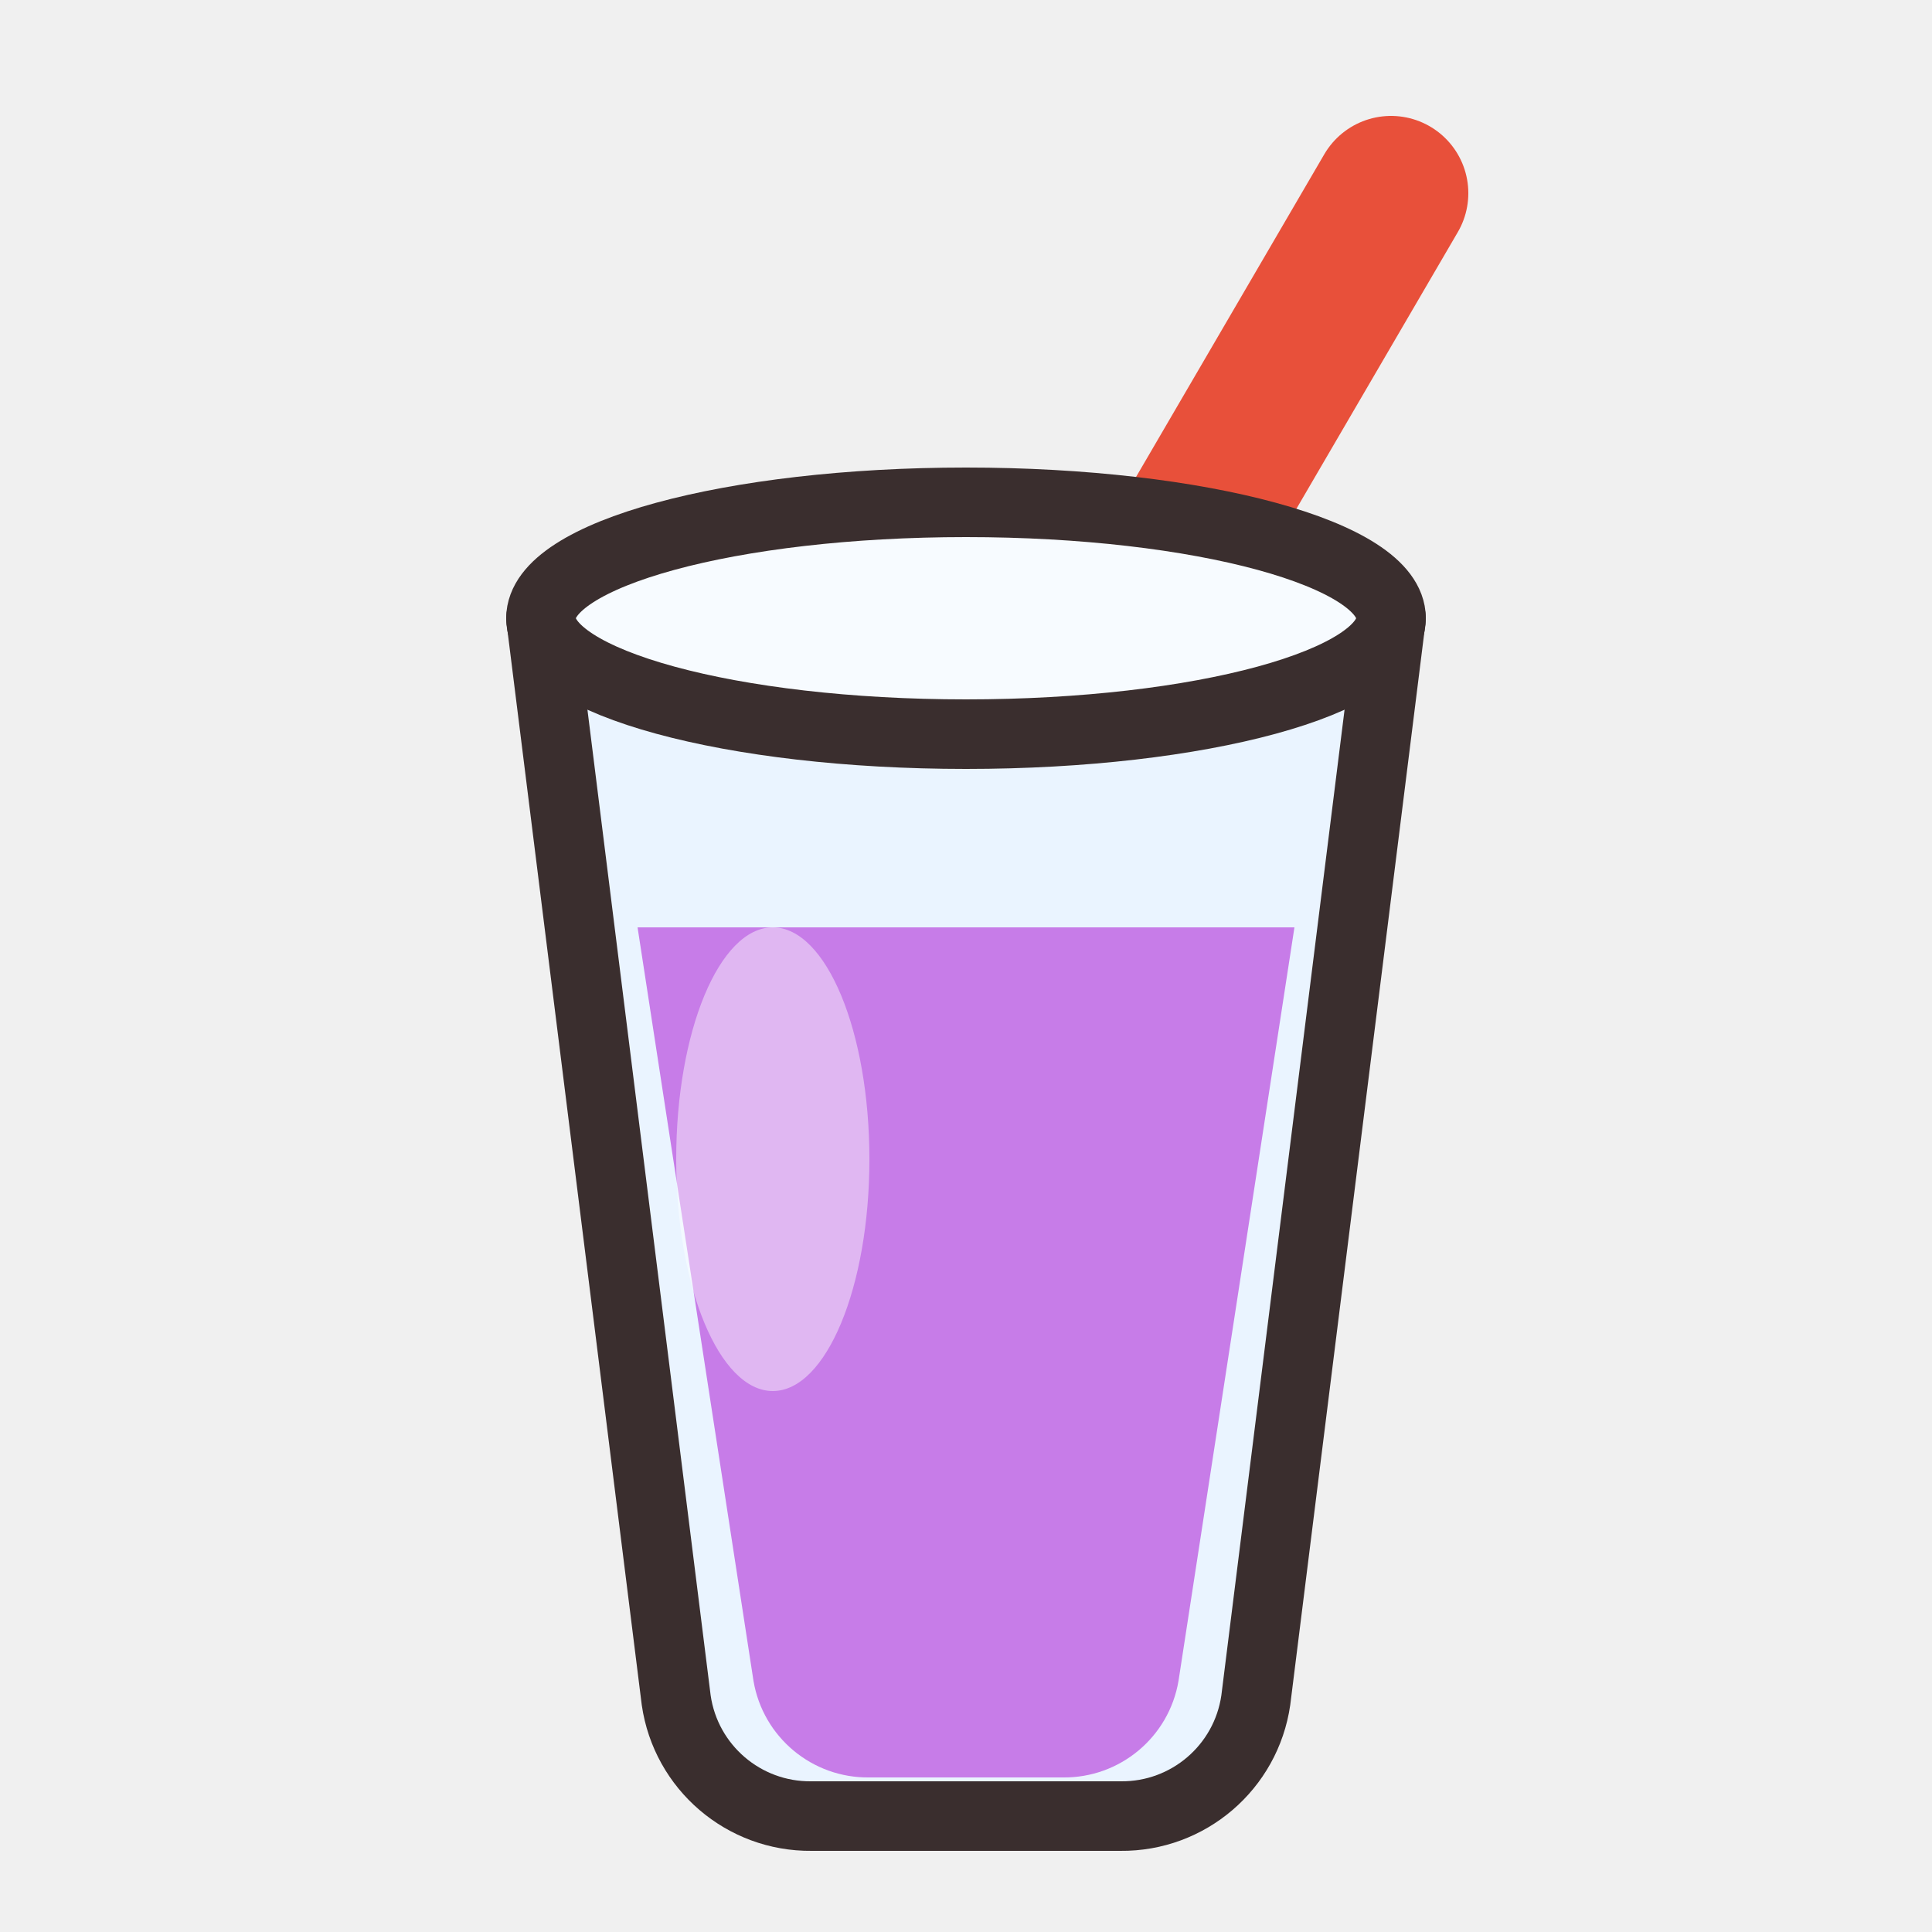
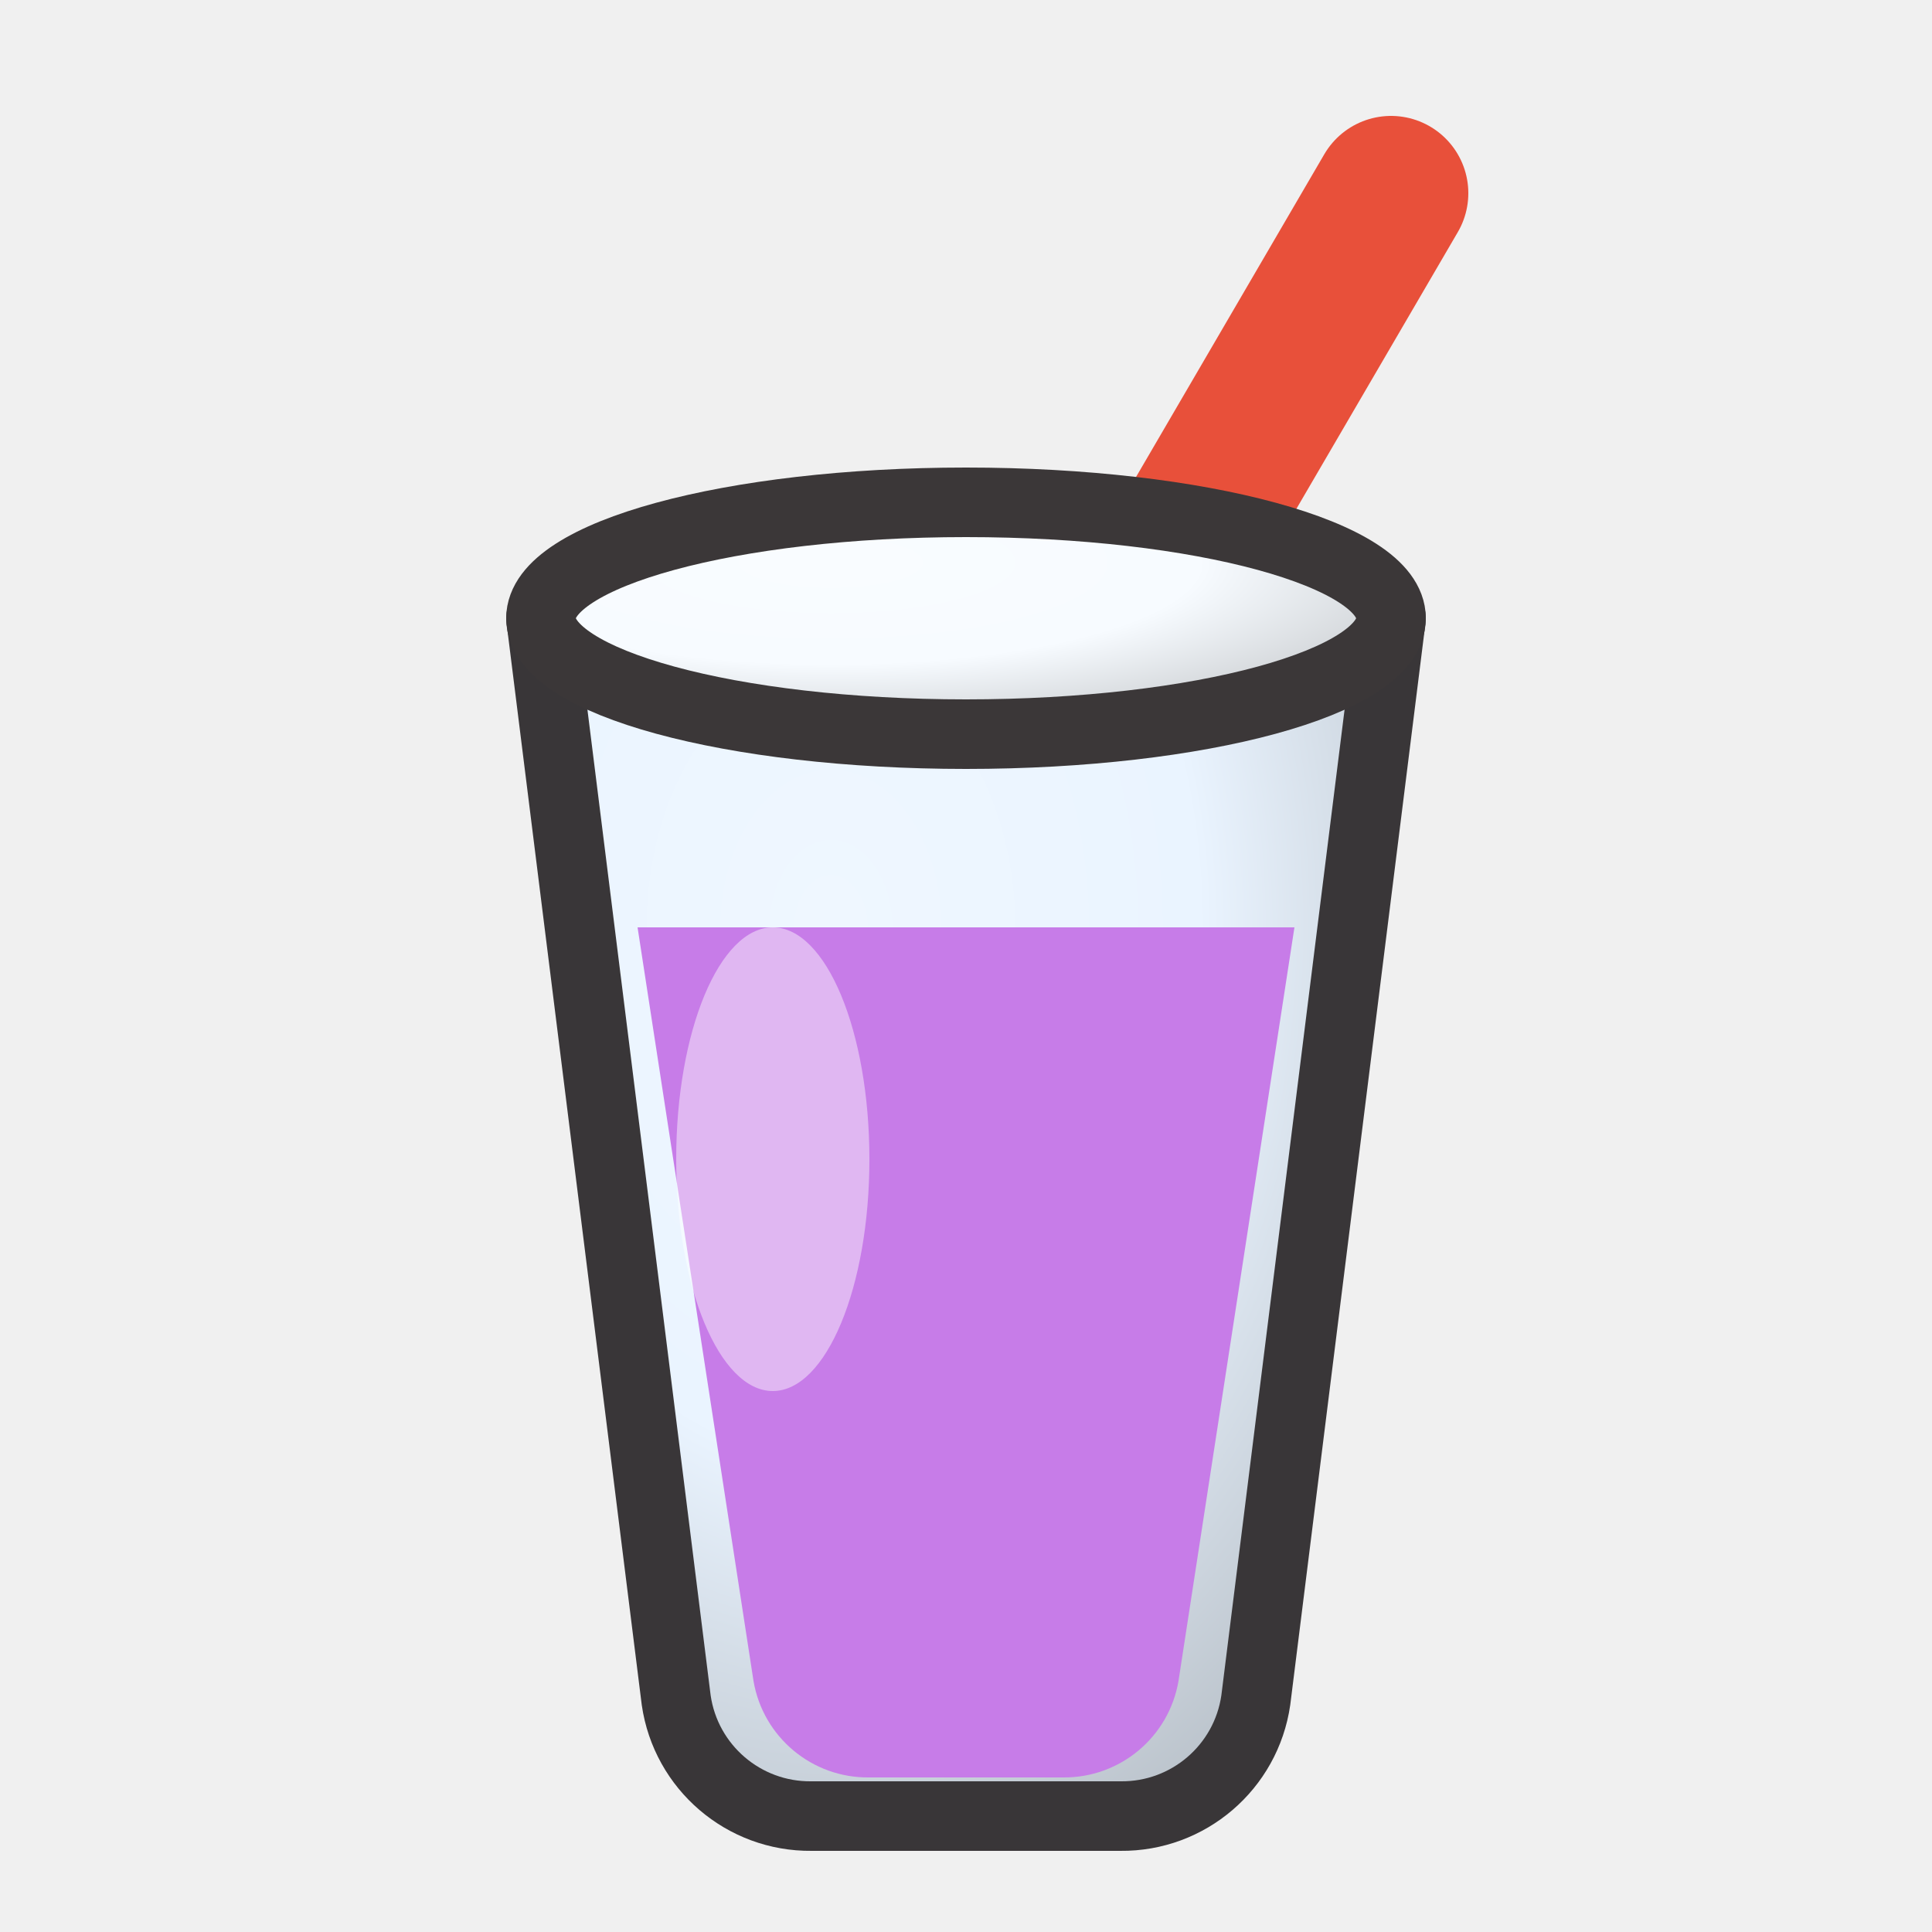
<svg xmlns="http://www.w3.org/2000/svg" viewBox="0 0 100 100">
+   <defs>
+     <radialGradient id="g0" cx="34%" cy="26%" r="84%">
+       <stop offset="0" stop-color="#eff7ff" />
+       <stop offset=".52" stop-color="#eaf4ff" />
+       <stop offset="1" stop-color="#b9c1c9" />
+     </radialGradient>
+     <radialGradient id="g1" cx="34%" cy="26%" r="84%">
+       <stop offset="0" stop-color="#f9fcff" />
+       <stop offset=".52" stop-color="#f7fbff" />
+       <stop offset="1" stop-color="#c3c6c9" />
+     </radialGradient>
+   </defs>
  <path d="M58 34 L72 10" stroke="#e8503a" stroke-width="8" stroke-linecap="round" />
-   <path d="M28 32 L72 32 L65 88 A7 7 0 0 1 58 94 L42 94 A7 7 0 0 1 35 88 Z" fill="#eaf4ff" stroke="#3a2e2e" stroke-width="3.6" stroke-linejoin="round" stroke-linecap="round" />
+   <path d="M28 32 L72 32 L65 88 A7 7 0 0 1 58 94 L42 94 A7 7 0 0 1 35 88 Z" fill="url(#g0)" stroke="#393638" stroke-width="3.6" stroke-linejoin="round" stroke-linecap="round" />
  <path d="M33 48 L67 48 L61 87 A6 6 0 0 1 55 92 L45 92 A6 6 0 0 1 39 87 Z" fill="#c77ce8" />
-   <ellipse cx="50" cy="32" rx="22" ry="6" fill="#f7fbff" stroke="#3a2e2e" stroke-width="3.6" />
+   <ellipse cx="50" cy="32" rx="22" ry="6" fill="url(#g1)" stroke="#3b3738" stroke-width="3.6" />
  <ellipse cx="40" cy="60" rx="5" ry="12" fill="#fff" opacity="0.45" />
</svg>
